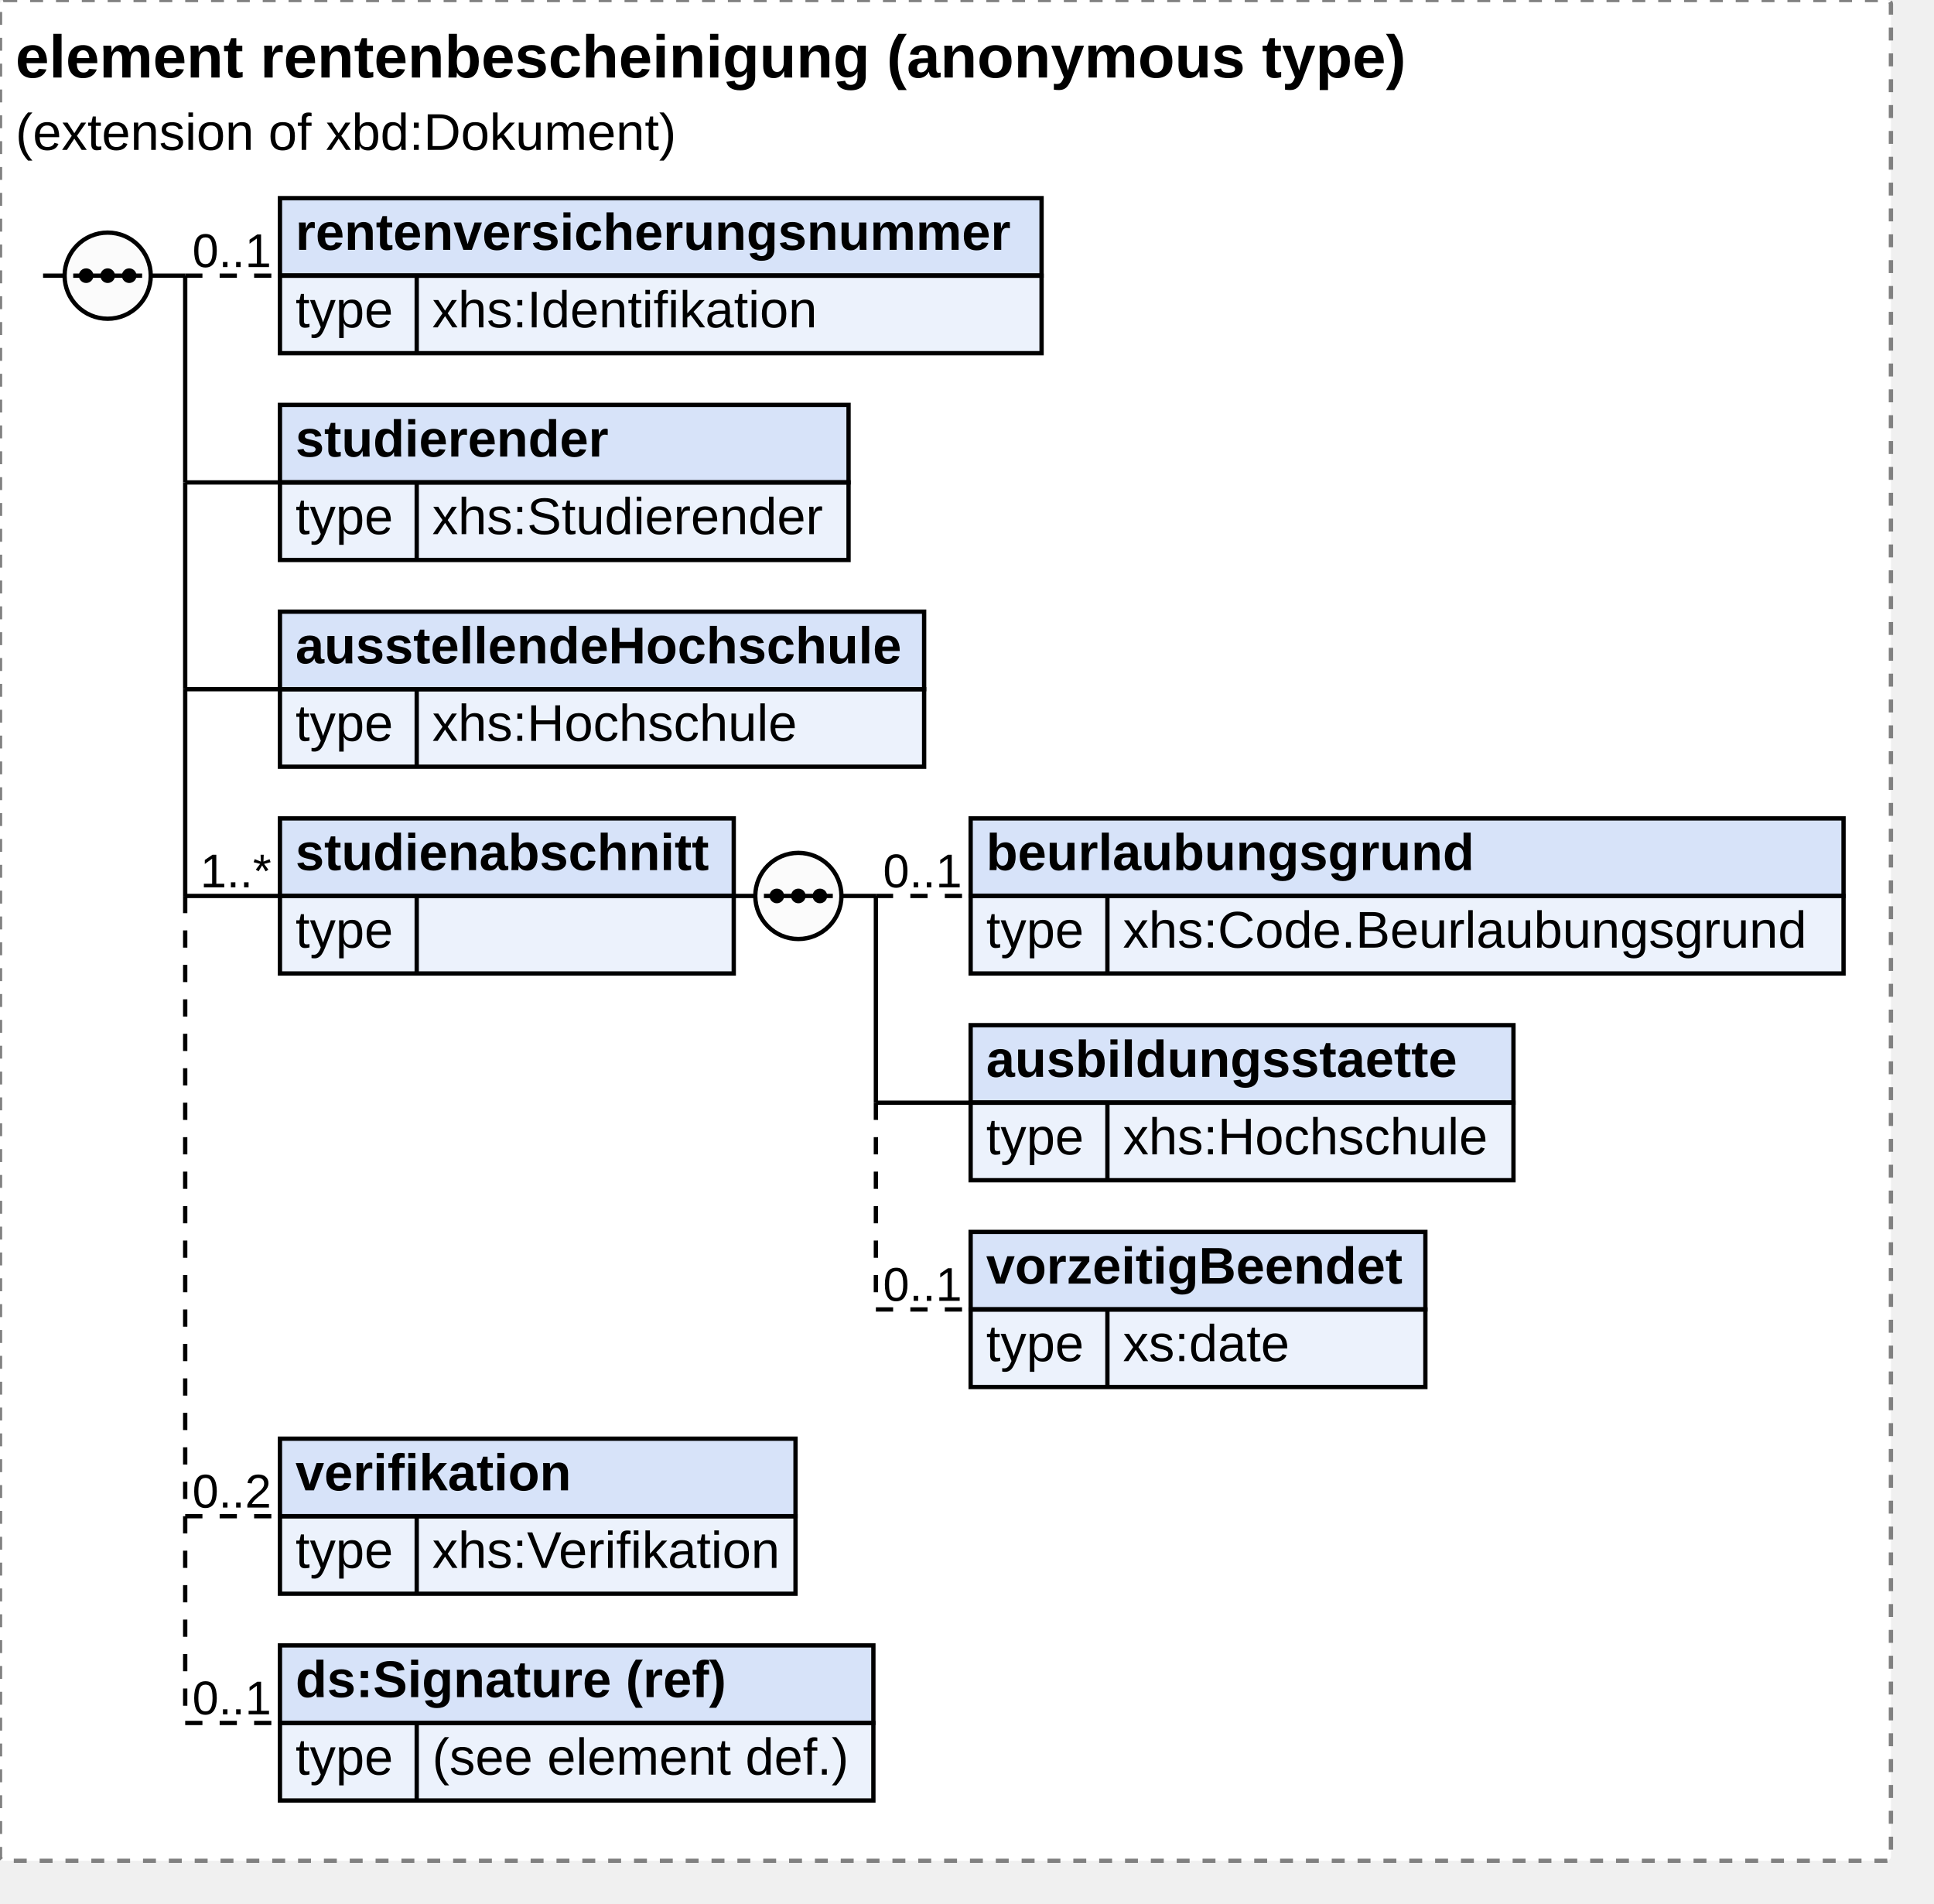
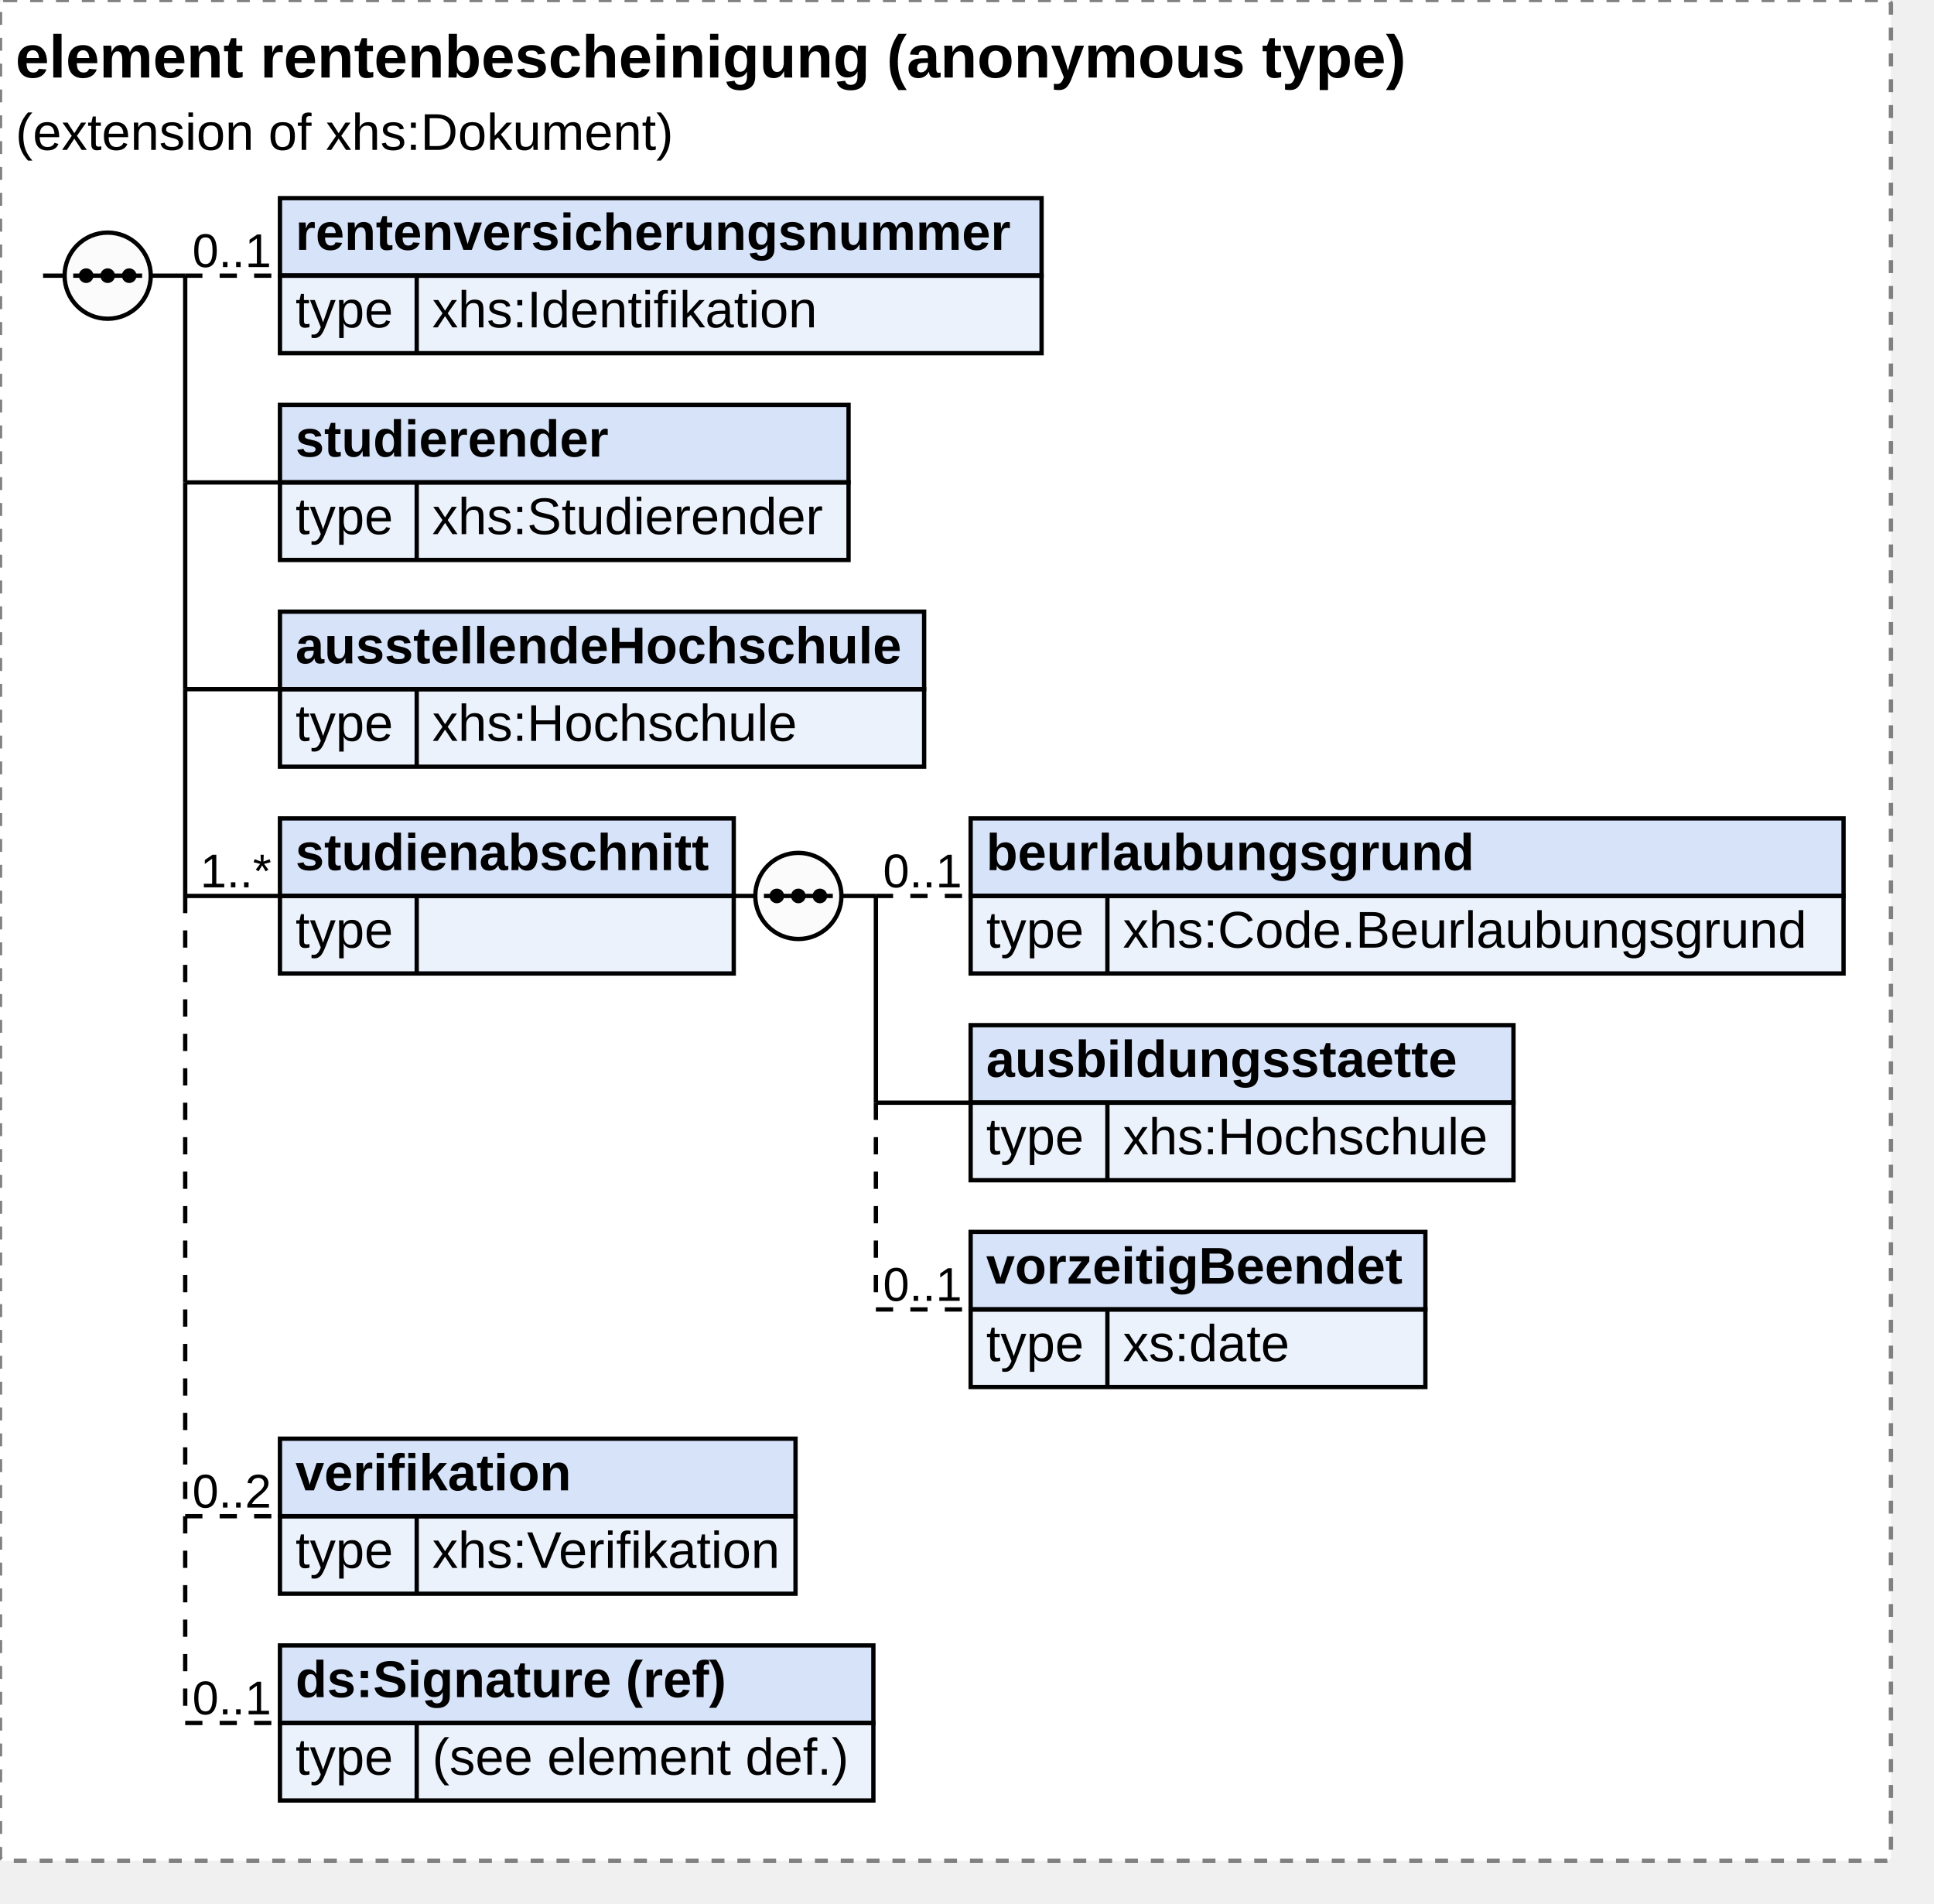
<svg xmlns="http://www.w3.org/2000/svg" width="449.034" height="442">
  <defs>
    <style type="text/css">
                        text {
                            font-family: 'Arial';
                            fill: black;
                        }
                        text.at {
                            font-family: 'Arial';
                            fill: rgb(242, 152, 0);
                        }
                        line {
                            stroke: black;
                        }
                        line.type-structure {
                            stroke: black;
                        }
                        line.type-structure-optional {
                            stroke: black;
                            stroke-dasharray: 4, 4;
                        }
                        rect.attribute-upper {
                            stroke: black;
                            fill: rgb(255, 239, 211);
                        }
                        rect.element-upper {
                            stroke: black;
                            fill: rgb(215, 227, 249);
                        }
                        rect.element-lower {
                            stroke: black;
                            fill: rgb(236, 242, 252);
                        }
                        a text {
                            fill: black;
                        } 
                    </style>
  </defs>
  <rect width="439.034" height="432" stroke-dasharray="3,3" rx="1" ry="1" style="stroke: grey;fill: white;" />
  <text font-size="14" x="3.6" y="18" font-weight="bold">element rentenbescheinigung (anonymous type)</text>
-   <text font-size="12" x="3.6" y="34.8"> (extension of xbd:Dokument)</text>
+   <text font-size="12" x="3.6" y="34.8"> (extension of xhs:Dokument)</text>
  <g transform="translate(10,46)">
    <g transform="translate(55,0)">
      <rect width="176.831" height="18" class="element-upper" />
      <rect width="176.831" height="18" y="18" class="element-lower" />
      <text font-size="12" x="3.6" y="12" font-weight="bold">rentenversicherungsnummer</text>
      <line x1="0" y1="18" x2="176.831" y2="18" />
      <text font-size="12" fill="grey" x="3.6" y="30">type</text>
      <line x1="31.753" y1="18" x2="31.753" y2="36" />
      <text font-size="12" x="35.353" y="30">xhs:Identifikation</text>
      <g transform="translate(176.8312,0)" />
    </g>
    <line x1="33" y1="18" x2="55" y2="18" class="type-structure-optional" />
    <text font-size="11" fill="black" x="53" y="16" text-anchor="end">0..1</text>
    <line x1="33" y1="18" x2="33" y2="18" class="type-structure-required" />
    <g transform="translate(55,48)">
      <rect width="132.016" height="18" class="element-upper" />
      <rect width="132.016" height="18" y="18" class="element-lower" />
      <text font-size="12" x="3.6" y="12" font-weight="bold">studierender</text>
      <line x1="0" y1="18" x2="132.016" y2="18" />
      <text font-size="12" fill="grey" x="3.6" y="30">type</text>
      <line x1="31.753" y1="18" x2="31.753" y2="36" />
      <text font-size="12" x="35.353" y="30">xhs:Studierender</text>
      <g transform="translate(132.0156,0)" />
    </g>
    <line x1="33" y1="66" x2="55" y2="66" class="type-structure-required" />
    <text font-size="11" fill="black" x="53" y="64" text-anchor="end" />
    <line x1="33" y1="18" x2="33" y2="66" class="type-structure-required" />
    <g transform="translate(55,96)">
      <rect width="149.566" height="18" class="element-upper" />
      <rect width="149.566" height="18" y="18" class="element-lower" />
      <text font-size="12" x="3.6" y="12" font-weight="bold">ausstellendeHochschule</text>
      <line x1="0" y1="18" x2="149.566" y2="18" />
      <text font-size="12" fill="grey" x="3.6" y="30">type</text>
      <line x1="31.753" y1="18" x2="31.753" y2="36" />
      <text font-size="12" x="35.353" y="30">xhs:Hochschule</text>
      <g transform="translate(149.5656,0)" />
    </g>
    <line x1="33" y1="114" x2="55" y2="114" class="type-structure-required" />
    <text font-size="11" fill="black" x="53" y="112" text-anchor="end" />
    <line x1="33" y1="66" x2="33" y2="114" class="type-structure-required" />
    <g transform="translate(55,144)">
      <rect width="105.362" height="18" class="element-upper" />
      <rect width="105.362" height="18" y="18" class="element-lower" />
      <text font-size="12" x="3.6" y="12" font-weight="bold">studienabschnitt</text>
      <line x1="0" y1="18" x2="105.362" y2="18" />
      <text font-size="12" fill="grey" x="3.6" y="30">type</text>
      <line x1="31.753" y1="18" x2="31.753" y2="36" />
      <g transform="translate(105.3625,0)">
        <g transform="translate(55,0)">
          <rect width="202.672" height="18" class="element-upper" />
          <rect width="202.672" height="18" y="18" class="element-lower" />
          <text font-size="12" x="3.6" y="12" font-weight="bold">beurlaubungsgrund</text>
          <line x1="0" y1="18" x2="202.672" y2="18" />
          <text font-size="12" fill="grey" x="3.6" y="30">type</text>
          <line x1="31.753" y1="18" x2="31.753" y2="36" />
          <text font-size="12" x="35.353" y="30">xhs:Code.Beurlaubungsgrund</text>
          <g transform="translate(202.6719,0)" />
        </g>
        <line x1="33" y1="18" x2="55" y2="18" class="type-structure-optional" />
        <text font-size="11" fill="black" x="53" y="16" text-anchor="end">0..1</text>
        <line x1="33" y1="18" x2="33" y2="18" class="type-structure-required" />
        <g transform="translate(55,48)">
          <rect width="126.031" height="18" class="element-upper" />
          <rect width="126.031" height="18" y="18" class="element-lower" />
          <text font-size="12" x="3.6" y="12" font-weight="bold">ausbildungsstaette</text>
          <line x1="0" y1="18" x2="126.031" y2="18" />
          <text font-size="12" fill="grey" x="3.6" y="30">type</text>
          <line x1="31.753" y1="18" x2="31.753" y2="36" />
          <text font-size="12" x="35.353" y="30">xhs:Hochschule</text>
          <g transform="translate(126.0312,0)" />
        </g>
        <line x1="33" y1="66" x2="55" y2="66" class="type-structure-required" />
        <text font-size="11" fill="black" x="53" y="64" text-anchor="end" />
        <line x1="33" y1="18" x2="33" y2="66" class="type-structure-required" />
        <g transform="translate(55,96)">
          <rect width="105.581" height="18" class="element-upper" />
          <rect width="105.581" height="18" y="18" class="element-lower" />
          <text font-size="12" x="3.6" y="12" font-weight="bold">vorzeitigBeendet</text>
          <line x1="0" y1="18" x2="105.581" y2="18" />
          <text font-size="12" fill="grey" x="3.6" y="30">type</text>
          <line x1="31.753" y1="18" x2="31.753" y2="36" />
          <text font-size="12" x="35.353" y="30">xs:date</text>
          <g transform="translate(105.5812,0)" />
        </g>
        <line x1="33" y1="114" x2="55" y2="114" class="type-structure-optional" />
        <text font-size="11" fill="black" x="53" y="112" text-anchor="end">0..1</text>
        <line x1="33" y1="66" x2="33" y2="114" class="type-structure-optional" />
        <circle cx="15" cy="18" r="10" stroke="black" fill="rgb(251, 251, 251)" />
        <line x1="0" y1="18" x2="5" y2="18" class="type-structure-required" />
        <line x1="25" y1="18" x2="33" y2="18" class="type-structure-required" />
        <circle cx="10" cy="18" r="1.2" stroke="black" fill="black" />
        <circle cx="15" cy="18" r="1.2" stroke="black" fill="black" />
        <circle cx="20" cy="18" r="1.2" stroke="black" fill="black" />
        <line x1="7" y1="18" x2="23" y2="18" />
      </g>
    </g>
    <line x1="33" y1="162" x2="55" y2="162" class="type-structure-required" />
    <text font-size="11" fill="black" x="53" y="160" text-anchor="end">1..*</text>
    <line x1="33" y1="114" x2="33" y2="162" class="type-structure-required" />
    <g transform="translate(55,288)">
      <rect width="119.703" height="18" class="element-upper" />
      <rect width="119.703" height="18" y="18" class="element-lower" />
      <text font-size="12" x="3.6" y="12" font-weight="bold">verifikation</text>
      <line x1="0" y1="18" x2="119.703" y2="18" />
      <text font-size="12" fill="grey" x="3.6" y="30">type</text>
      <line x1="31.753" y1="18" x2="31.753" y2="36" />
      <text font-size="12" x="35.353" y="30">xhs:Verifikation</text>
      <g transform="translate(119.7031,0)" />
    </g>
    <line x1="33" y1="306" x2="55" y2="306" class="type-structure-optional" />
    <text font-size="11" fill="black" x="53" y="304" text-anchor="end">0..2</text>
    <line x1="33" y1="162" x2="33" y2="306" class="type-structure-optional" />
    <g transform="translate(55,336)">
      <rect width="137.781" height="18" class="element-upper" />
      <rect width="137.781" height="18" y="18" class="element-lower" />
      <text font-size="12" x="3.6" y="12" font-weight="bold">ds:Signature (ref)</text>
      <line x1="0" y1="18" x2="137.781" y2="18" />
      <text font-size="12" fill="grey" x="3.6" y="30">type</text>
      <line x1="31.753" y1="18" x2="31.753" y2="36" />
      <text font-size="12" x="35.353" y="30">(see element def.)</text>
      <g transform="translate(137.7812,0)" />
    </g>
    <line x1="33" y1="354" x2="55" y2="354" class="type-structure-optional" />
    <text font-size="11" fill="black" x="53" y="352" text-anchor="end">0..1</text>
    <line x1="33" y1="306" x2="33" y2="354" class="type-structure-optional" />
    <circle cx="15" cy="18" r="10" stroke="black" fill="rgb(251, 251, 251)" />
    <line x1="0" y1="18" x2="5" y2="18" class="type-structure-required" />
    <line x1="25" y1="18" x2="33" y2="18" class="type-structure-required" />
    <circle cx="10" cy="18" r="1.2" stroke="black" fill="black" />
    <circle cx="15" cy="18" r="1.2" stroke="black" fill="black" />
    <circle cx="20" cy="18" r="1.2" stroke="black" fill="black" />
    <line x1="7" y1="18" x2="23" y2="18" />
  </g>
</svg>
